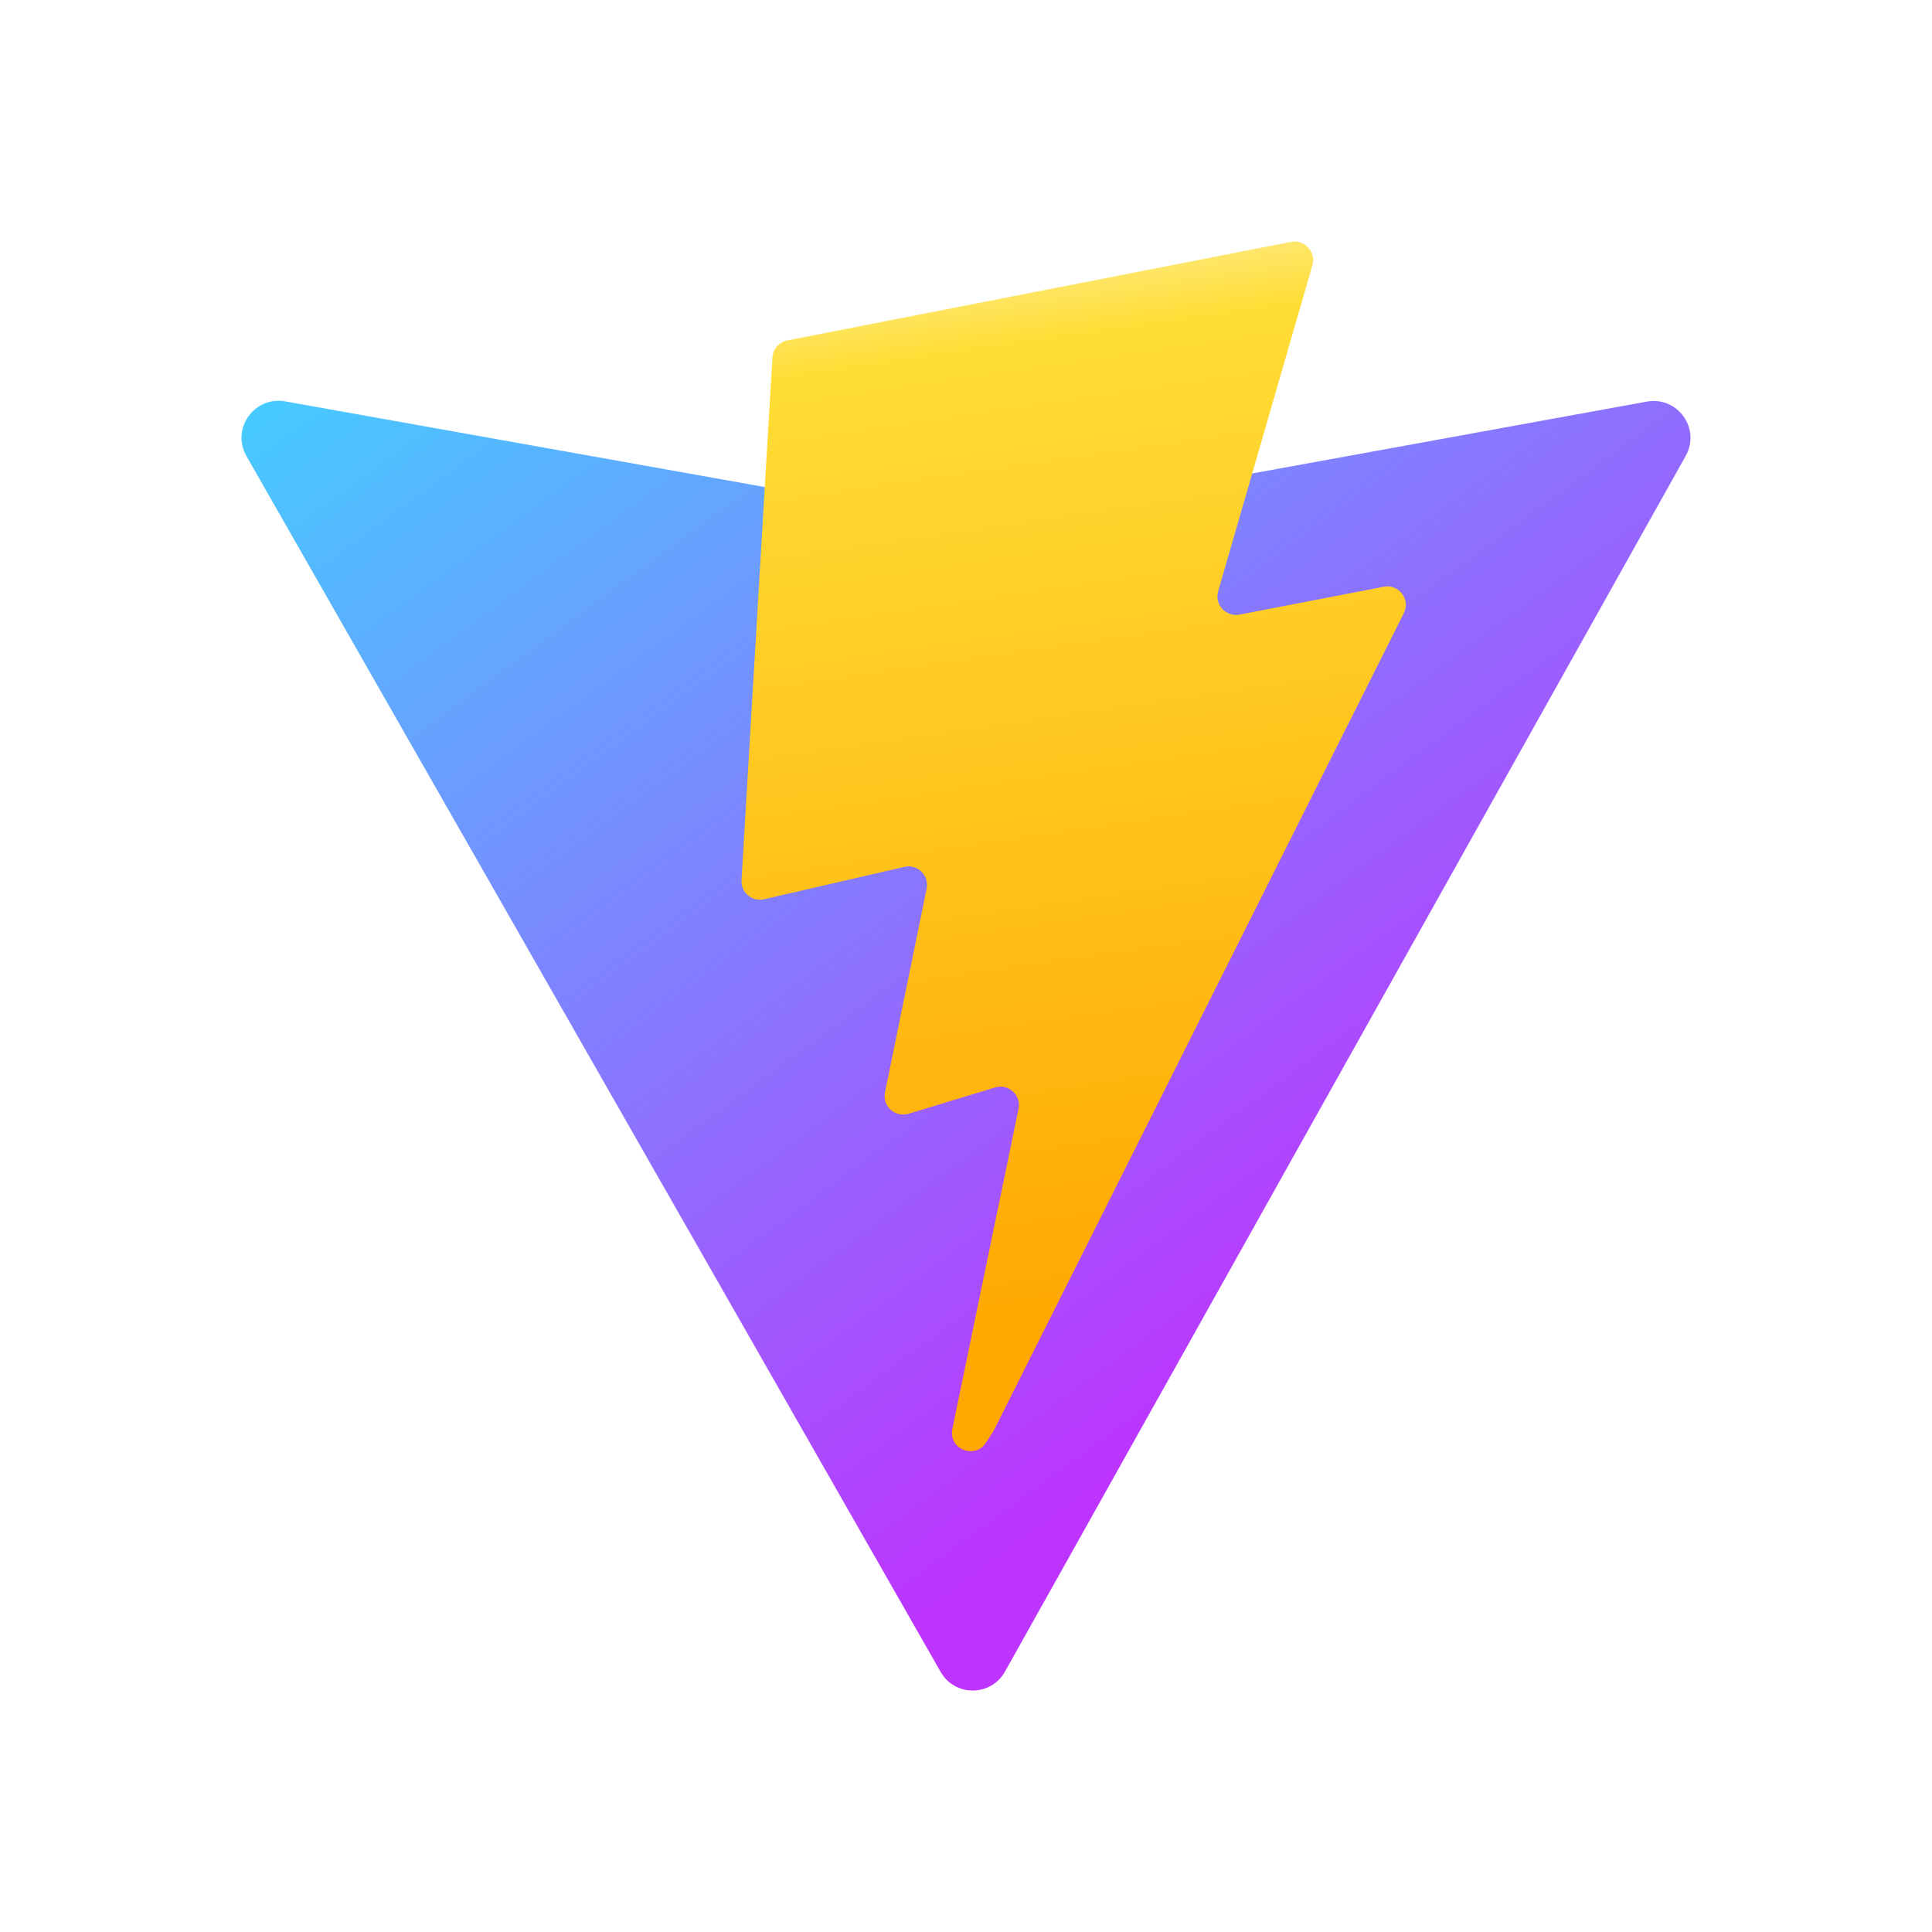
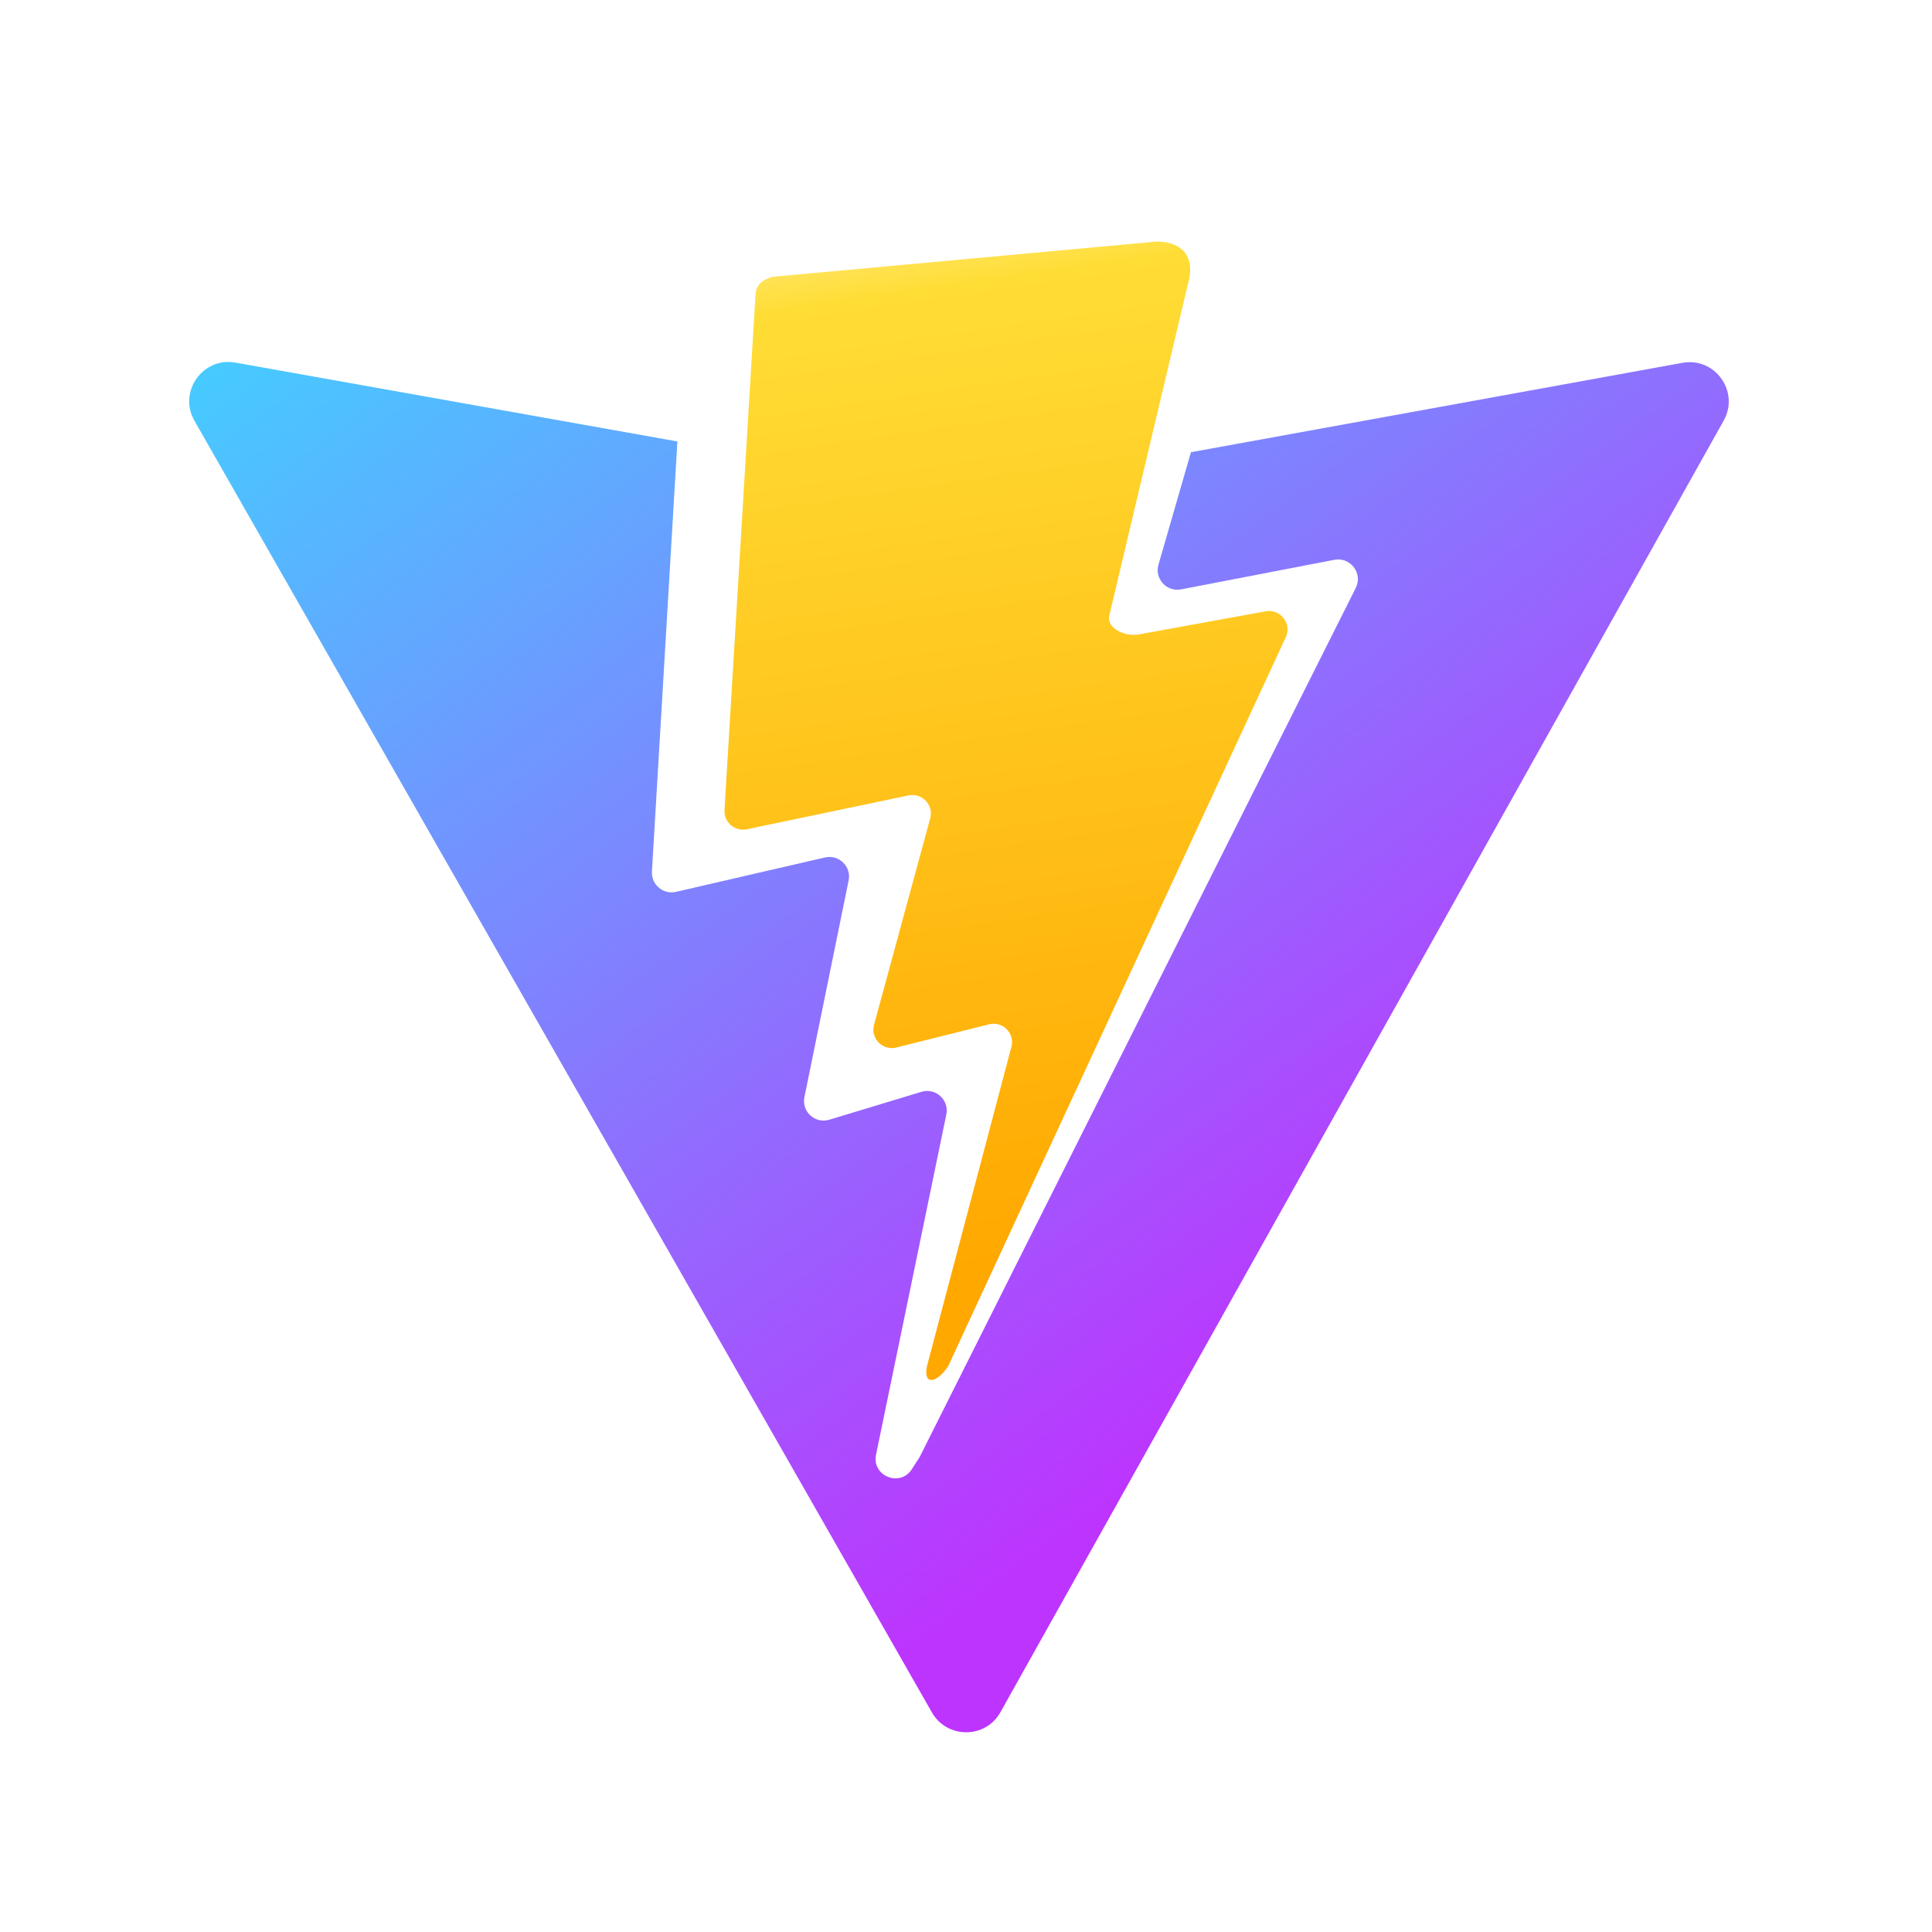
<svg xmlns="http://www.w3.org/2000/svg" width="16" height="16" viewBox="0 0 16 16" fill="none">
  <g id="vite">
-     <path d="M13.96 3.776L8.323 13.843C8.207 14.051 7.908 14.053 7.79 13.846L2.041 3.777C1.912 3.552 2.105 3.279 2.361 3.324L8.004 4.332C8.04 4.338 8.077 4.338 8.113 4.332L13.638 3.326C13.893 3.279 14.087 3.55 13.96 3.776Z" fill="url(#paint0_linear_505_194)" stroke="black" stroke-width="0" />
-     <path d="M10.692 2.003L6.521 2.819C6.487 2.826 6.457 2.843 6.435 2.869C6.412 2.894 6.399 2.927 6.397 2.96L6.141 7.289C6.135 7.391 6.228 7.47 6.328 7.447L7.489 7.179C7.598 7.154 7.696 7.25 7.674 7.359L7.329 9.047C7.306 9.16 7.412 9.257 7.523 9.224L8.241 9.006C8.352 8.972 8.459 9.07 8.435 9.183L7.887 11.834C7.853 12 8.073 12.09 8.165 11.948L8.227 11.853L11.626 5.078C11.683 4.965 11.585 4.835 11.46 4.859L10.265 5.09C10.152 5.111 10.057 5.007 10.088 4.897L10.869 2.196C10.9 2.086 10.805 1.981 10.692 2.003Z" fill="url(#paint1_linear_505_194)" stroke="black" stroke-width="0" />
+     <path fill-rule="evenodd" clip-rule="evenodd" d="M5.61 3.656L5.399 7.218C5.393 7.326 5.492 7.41 5.598 7.386L6.832 7.101C6.948 7.075 7.052 7.176 7.028 7.292L6.662 9.085C6.637 9.206 6.75 9.309 6.868 9.273L7.631 9.042C7.749 9.006 7.862 9.11 7.837 9.23L7.255 12.047C7.218 12.223 7.453 12.319 7.551 12.168L7.616 12.067L11.228 4.869C11.288 4.748 11.184 4.611 11.051 4.636L9.781 4.881C9.662 4.904 9.56 4.793 9.594 4.676L9.863 3.745L13.932 3.005C14.203 2.955 14.409 3.243 14.275 3.483L8.285 14.18C8.162 14.4 7.844 14.402 7.718 14.182L1.61 3.484C1.474 3.245 1.679 2.954 1.95 3.003L5.61 3.656Z" fill="url(#paint0_linear_516_142)" />
+     <path d="M9.521 2.006L6.401 2.292C6.368 2.299 6.317 2.322 6.294 2.348C6.272 2.373 6.259 2.406 6.257 2.439L6 6.709C5.994 6.811 6.088 6.89 6.188 6.867L7.521 6.588C7.63 6.563 7.728 6.659 7.706 6.768L7.236 8.496C7.213 8.61 7.32 8.707 7.431 8.673L8.183 8.485C8.295 8.451 8.402 8.549 8.378 8.662L7.677 11.313C7.643 11.479 7.76 11.455 7.853 11.313L10.646 5.282C10.703 5.168 10.605 5.039 10.48 5.063L9.431 5.254C9.318 5.276 9.156 5.202 9.188 5.092L9.839 2.348C9.931 2.012 9.633 1.984 9.521 2.006Z" fill="url(#paint1_linear_516_142)" stroke="black" stroke-width="0" />
    <defs>
-       <linearGradient id="paint0_linear_505_194" x1="1.901" y1="2.964" x2="8.905" y2="12.488" gradientUnits="userSpaceOnUse">
+       <linearGradient id="paint0_linear_516_142" x1="1.461" y1="2.621" x2="8.903" y2="12.74" gradientUnits="userSpaceOnUse">
        <stop stop-color="#41D1FF" />
        <stop offset="1" stop-color="#BD34FE" />
      </linearGradient>
-       <linearGradient id="paint1_linear_505_194" x1="7.68" y1="2.225" x2="8.946" y2="10.92" gradientUnits="userSpaceOnUse">
+       <linearGradient id="paint1_linear_516_142" x1="7.47" y1="1.705" x2="8.736" y2="10.4" gradientUnits="userSpaceOnUse">
        <stop stop-color="#FFEA83" />
        <stop offset="0.083" stop-color="#FFDD35" />
        <stop offset="1" stop-color="#FFA800" />
      </linearGradient>
    </defs>
  </g>
</svg>
